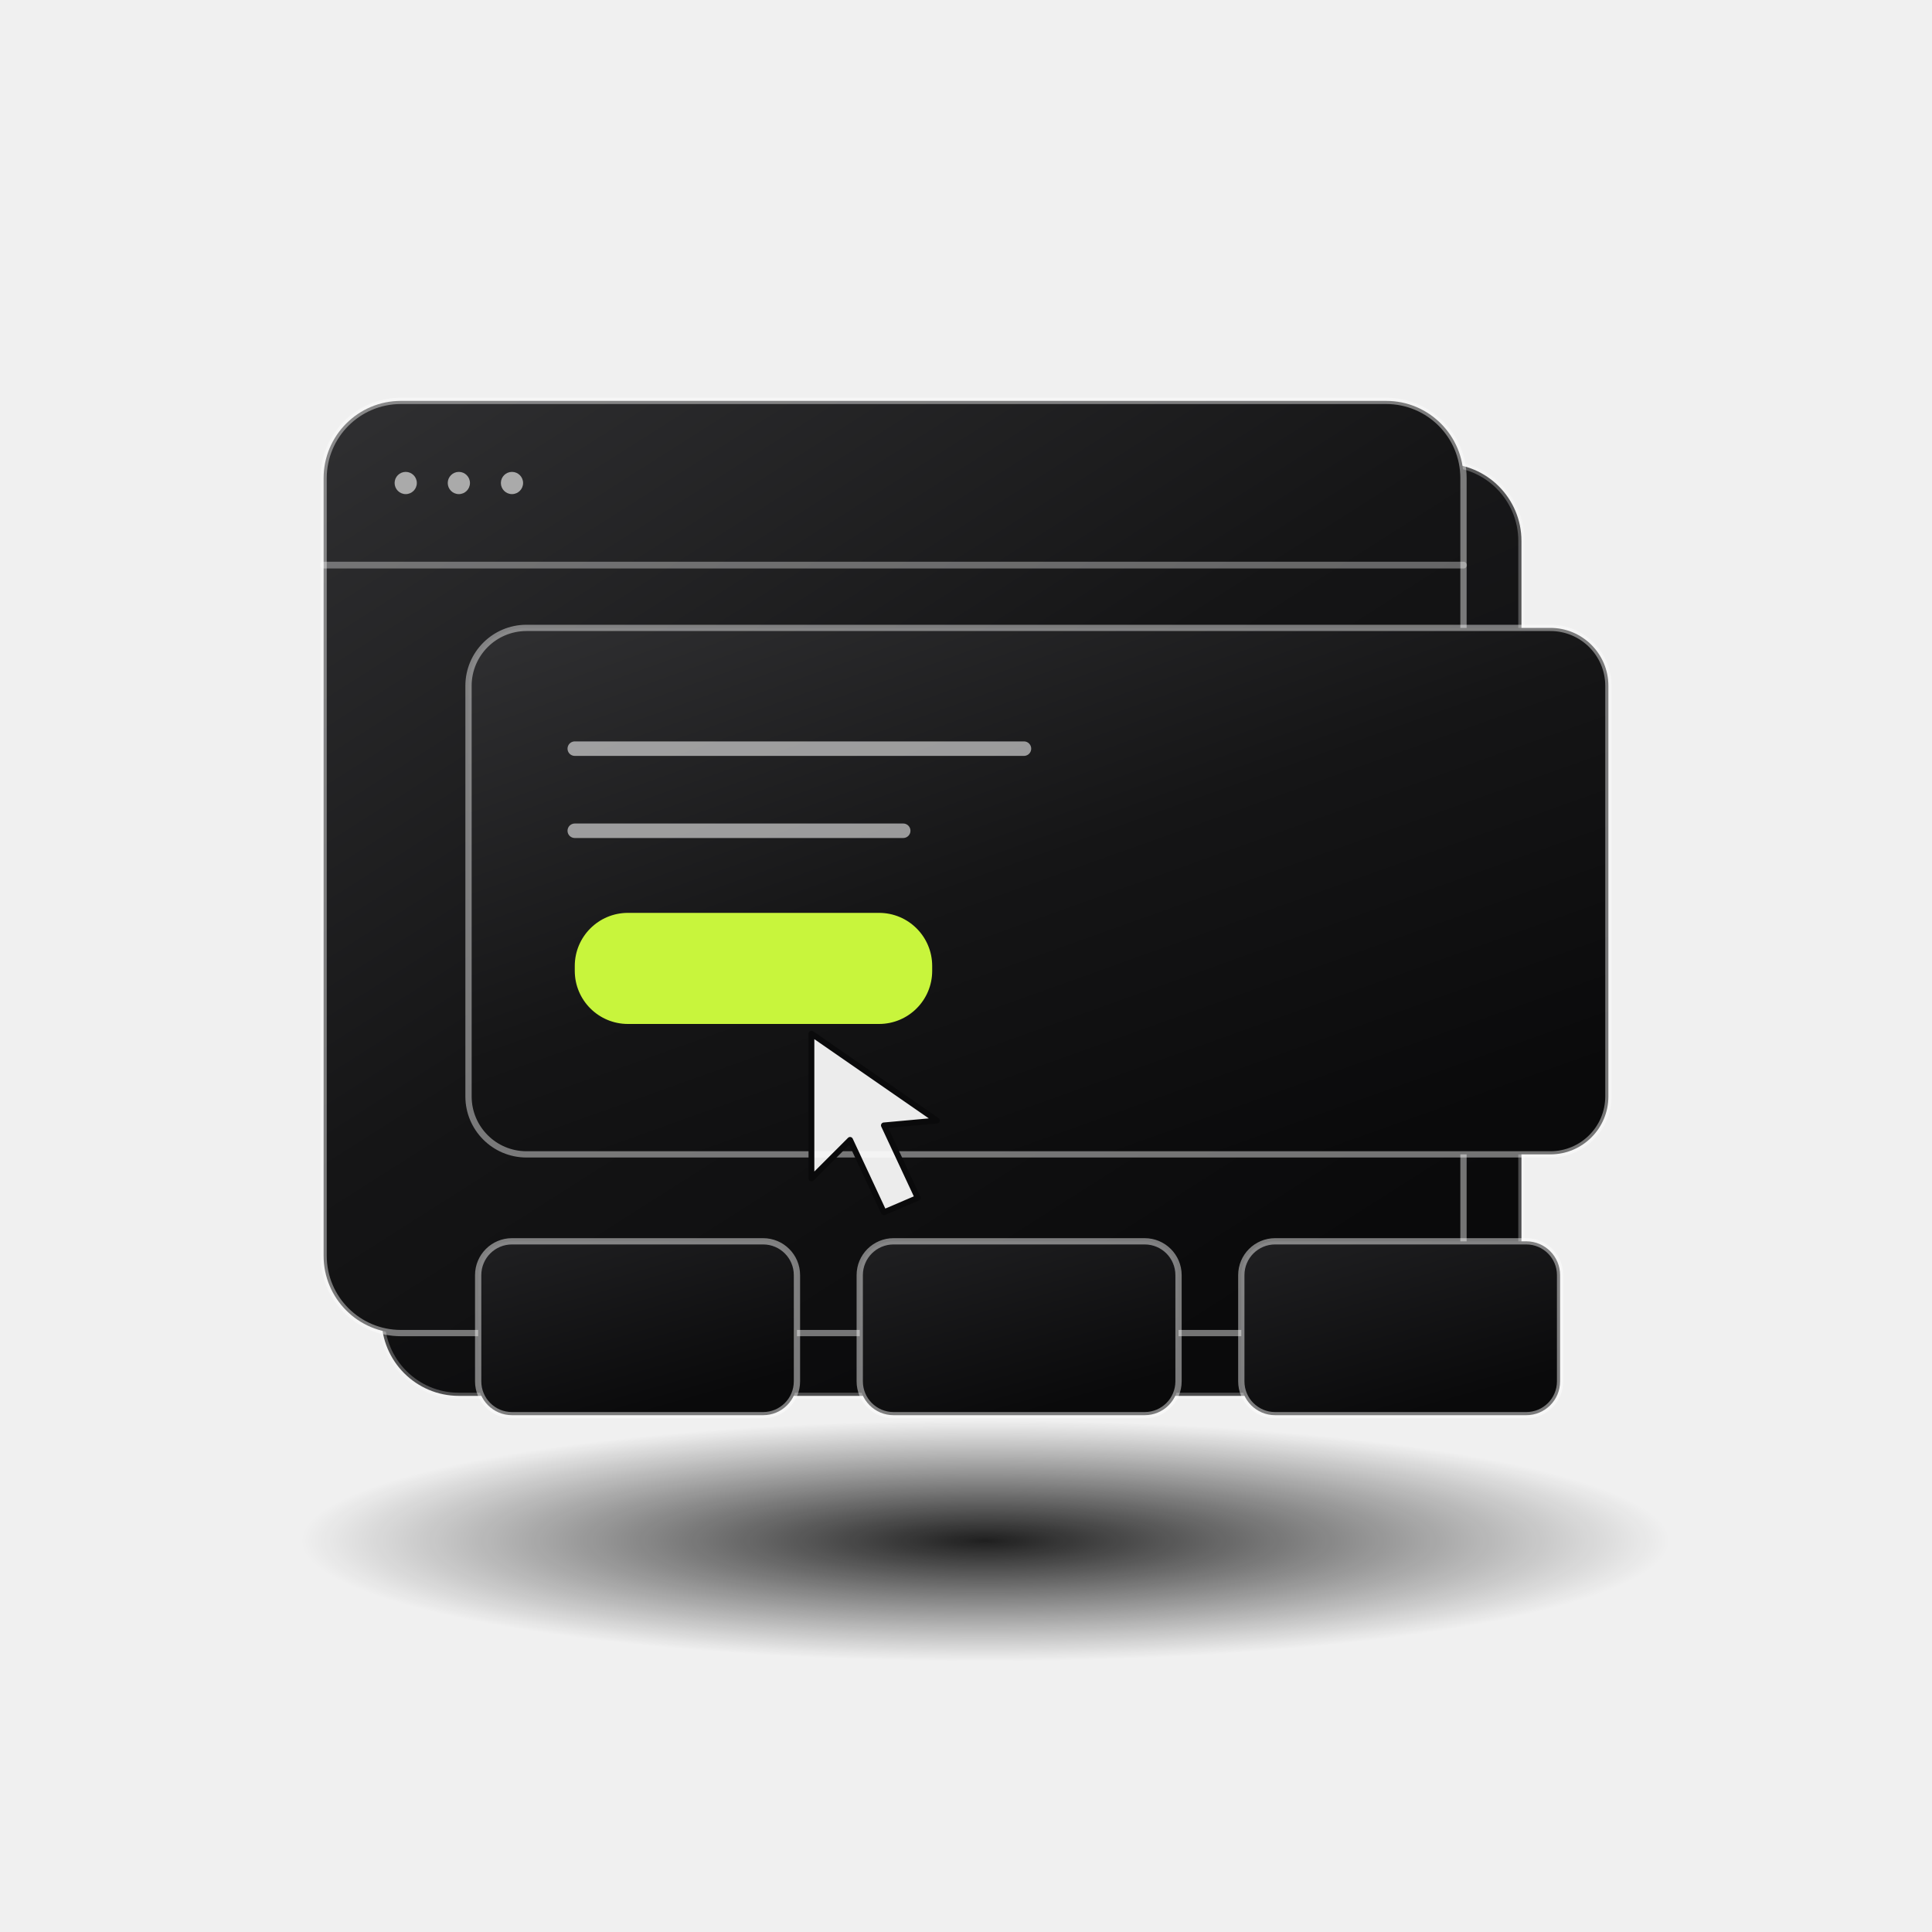
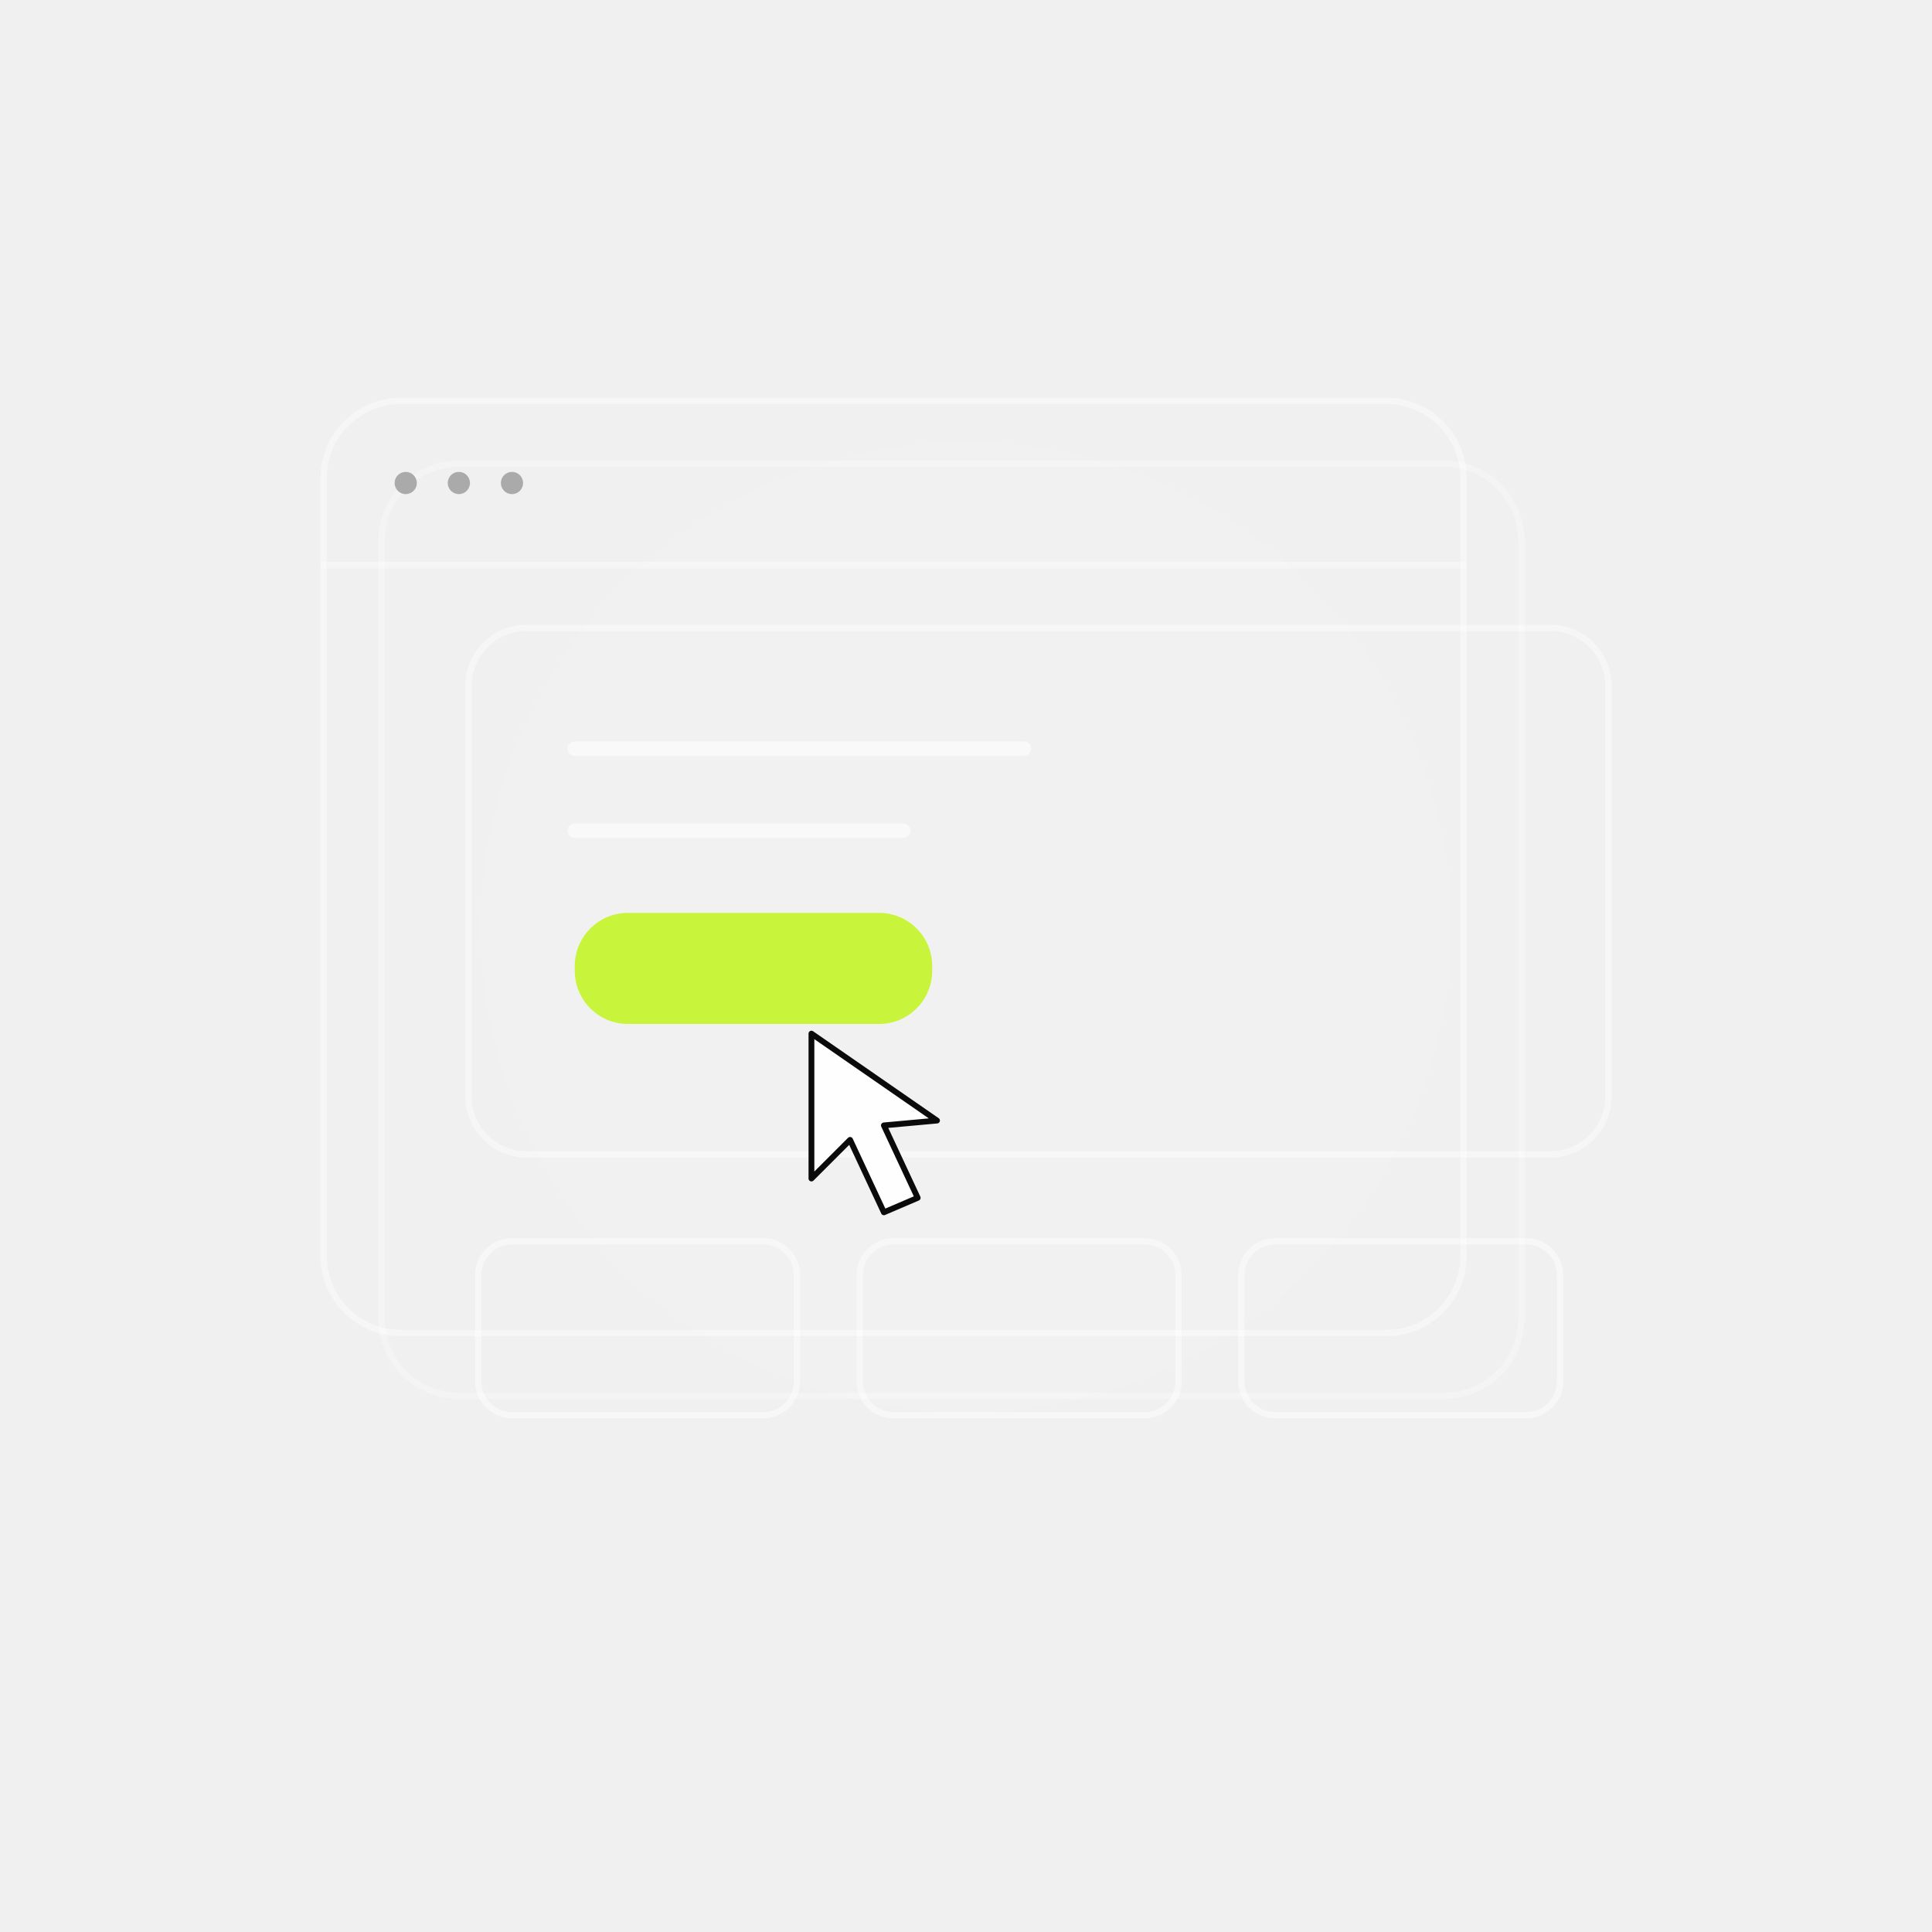
<svg xmlns="http://www.w3.org/2000/svg" viewBox="0 0 400 400" stroke-linejoin="round" stroke-linecap="round">
  <defs>
    <linearGradient id="face" x2="0.78" y2="1">
      <stop stop-color="#303032" />
      <stop offset=".52" stop-color="#151516" />
      <stop offset="1" stop-color="#0A0A0B" />
    </linearGradient>
    <linearGradient id="edge" x2=".52" y2="1">
      <stop stop-color="#202022" />
      <stop offset="1" stop-color="#0A0A0B" />
    </linearGradient>
    <radialGradient id="glow">
      <stop stop-color="#fff" stop-opacity=".075" />
      <stop offset="1" stop-color="#fff" stop-opacity="0" />
    </radialGradient>
    <radialGradient id="shadow">
      <stop stop-color="#000" stop-opacity=".87" />
      <stop offset="1" stop-color="#000" stop-opacity="0" />
    </radialGradient>
  </defs>
  <style>
@keyframes f{0%,100%{transform:translateY(0)}50%{transform:translateY(-7px)}}
@keyframes sh{0%,100%{transform:scale(1);opacity:1}50%{transform:scale(.9);opacity:.75}}
@keyframes pulse{0%,100%{transform:scale(1)}50%{transform:scale(1.14)}}
@keyframes blink{50%{opacity:0}}
@keyframes spin{to{transform:rotate(360deg)}}
@keyframes dash{to{stroke-dashoffset:-28}}
@keyframes draw{0%{stroke-dashoffset:1}30%,80%{stroke-dashoffset:0}100%{stroke-dashoffset:-1}}
.f{animation:f 6s ease-in-out infinite}
.f2{animation:f 6s ease-in-out -3s infinite}
.sh{transform-box:fill-box;transform-origin:center;animation:sh 6s ease-in-out infinite}
.pulse{transform-box:fill-box;transform-origin:center;animation:pulse 2.6s ease-in-out infinite}
.cta{transform-box:fill-box;transform-origin:center;animation:cta 4.5s ease-in-out infinite}@keyframes cta{0%,52%,64%,100%{transform:scale(1)}58%{transform:scale(.92)}}.cur{animation:cur 4.5s cubic-bezier(.4,0,.2,1) infinite}@keyframes cur{0%,100%{transform:translate(70px,60px);opacity:0}15%{opacity:1}50%,66%{transform:translate(0,0)}58%{transform:translate(0,0) scale(.9)}85%{opacity:1}}.card{animation:f 6s ease-in-out infinite}.c1{animation-delay:-2s}.c2{animation-delay:-4s}@media (prefers-reduced-motion:reduce){*{animation:none!important}.rm-hide{display:none}}</style>
  <circle cx="200" cy="192" r="179" fill="url(#glow)" />
-   <ellipse class="sh" cx="204" cy="319" rx="143" ry="25" fill="url(#shadow)" />
-   <rect x="79" y="96" width="236" height="193" rx="16" fill="url(#edge)" stroke="#ffffff" stroke-opacity="0.27" stroke-width="1.3" />
-   <rect x="67" y="83" width="236" height="193" rx="16" fill="url(#face)" stroke="#ffffff" stroke-opacity="0.43" stroke-width="1.3" />
+   <rect x="79" y="96" width="236" height="193" rx="16" fill="none" stroke="#ffffff" stroke-opacity="0.27" stroke-width="1.3" />
+   <rect x="67" y="83" width="236" height="193" rx="16" fill="#ffffff" fill-opacity="0.03" stroke="#ffffff" stroke-opacity="0.43" stroke-width="1.3" />
  <path d="M67 117H303" fill="none" stroke="#ffffff" stroke-opacity="0.35" stroke-width="1.4" />
  <circle cx="84" cy="100" r="2.3" fill="#aaa" stroke="#ffffff" stroke-opacity="0" stroke-width="1.3" />
  <circle cx="95" cy="100" r="2.3" fill="#aaa" stroke="#ffffff" stroke-opacity="0" stroke-width="1.3" />
  <circle cx="106" cy="100" r="2.3" fill="#aaa" stroke="#ffffff" stroke-opacity="0" stroke-width="1.3" />
-   <rect x="97" y="130" width="236" height="109" rx="12" fill="url(#face)" stroke="#ffffff" stroke-opacity="0.43" stroke-width="1.3" />
+   <rect x="97" y="130" width="236" height="109" rx="12" fill="#ffffff" fill-opacity="0.03" stroke="#ffffff" stroke-opacity="0.43" stroke-width="1.3" />
  <path d="M119 155h93M119 172h68" fill="none" stroke="#ffffff" stroke-opacity="0.56" stroke-width="3" />
  <rect class="cta" x="119" y="189" width="74" height="23" rx="11" fill="#C8F53C" stroke="#ffffff" stroke-opacity="0" stroke-width="1.3" />
-   <rect class="card c0" x="99" y="257" width="66" height="36" rx="7" fill="url(#edge)" stroke="#ffffff" stroke-opacity="0.46" stroke-width="1.3" />
-   <rect class="card c1" x="178" y="257" width="66" height="36" rx="7" fill="url(#edge)" stroke="#ffffff" stroke-opacity="0.46" stroke-width="1.3" />
-   <rect class="card c2" x="257" y="257" width="66" height="36" rx="7" fill="url(#edge)" stroke="#ffffff" stroke-opacity="0.46" stroke-width="1.3" />
+   <rect class="card c0" x="99" y="257" width="66" height="36" rx="7" fill="none" stroke="#ffffff" stroke-opacity="0.46" stroke-width="1.3" />
+   <rect class="card c1" x="178" y="257" width="66" height="36" rx="7" fill="none" stroke="#ffffff" stroke-opacity="0.46" stroke-width="1.3" />
+   <rect class="card c2" x="257" y="257" width="66" height="36" rx="7" fill="none" stroke="#ffffff" stroke-opacity="0.46" stroke-width="1.3" />
  <path class="cur" d="M168 214l0 30 8-8 7 15 7-3-7-15 11-1Z" fill="#ffffff" fill-opacity="0.92" stroke="#0A0A0B" stroke-width="1.2" />
</svg>
